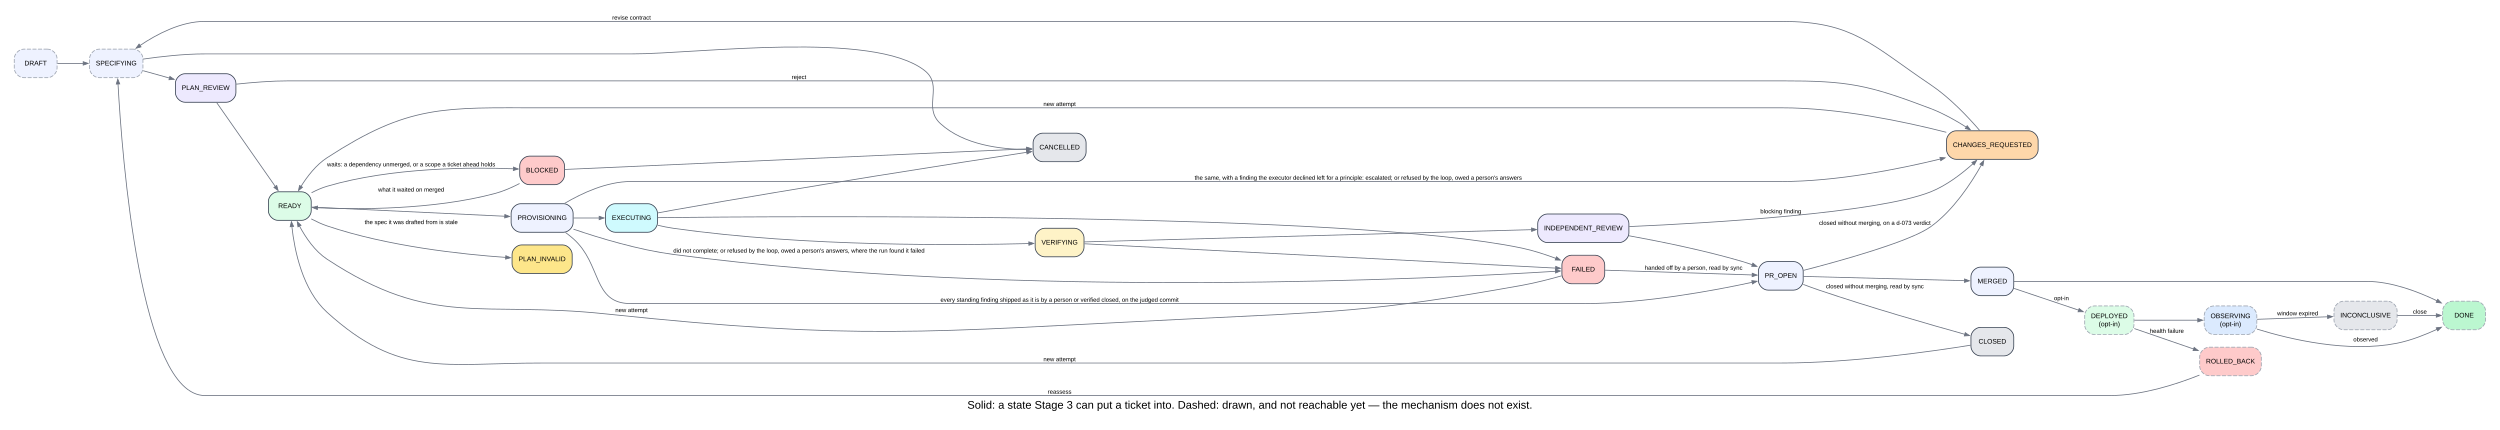
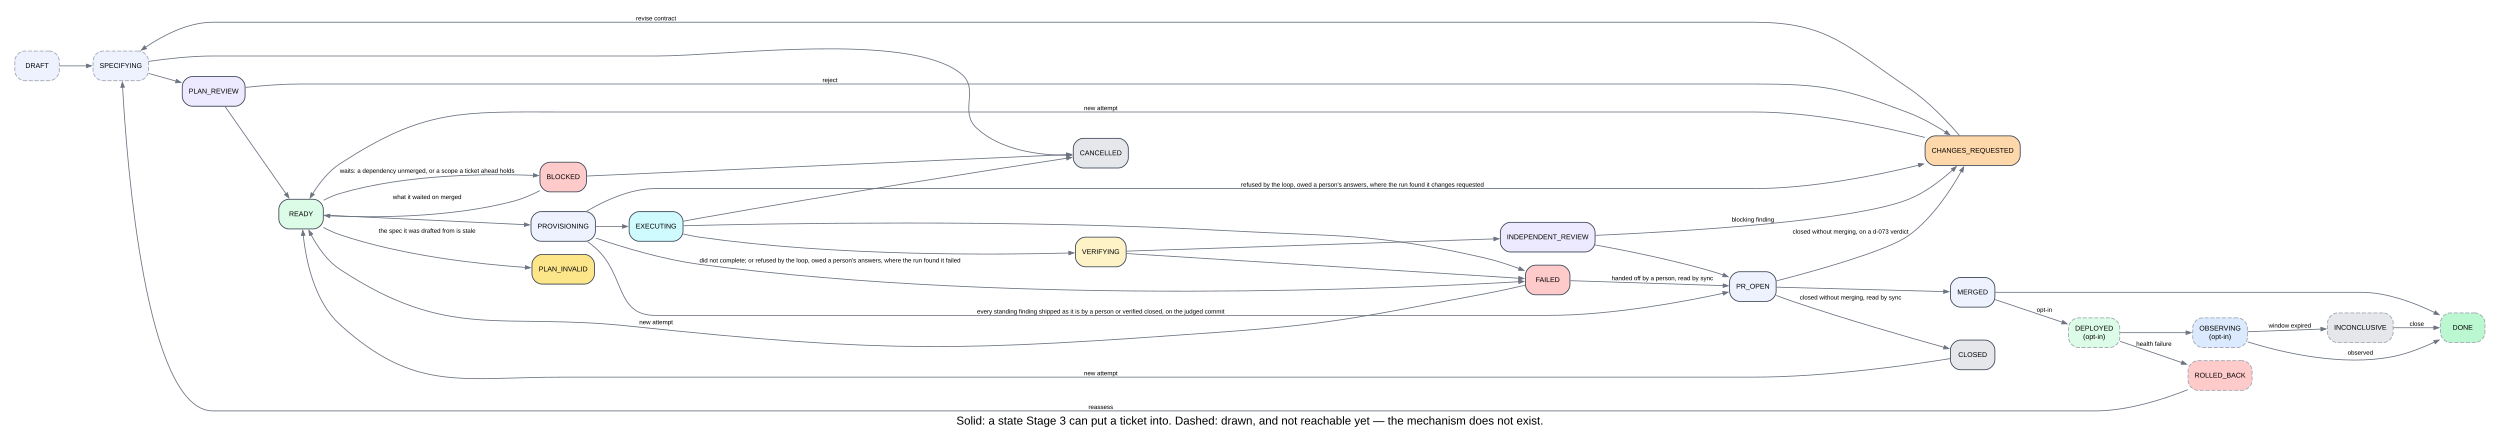
- <svg xmlns="http://www.w3.org/2000/svg" width="3154pt" height="542pt" viewBox="0.00 0.00 3154.00 542.00">
+ <svg xmlns="http://www.w3.org/2000/svg" width="3036pt" height="542pt" viewBox="0.00 0.00 3036.00 542.00">
  <g id="graph0" class="graph" transform="scale(1 1) rotate(0) translate(18 523.8)">
-     <text xml:space="preserve" text-anchor="middle" x="1558.84" y="-8.2" font-family="Arial" font-size="14.00">Solid: a state Stage 3 can put a ticket into. Dashed: drawn, and not reachable yet — the mechanism does not exist.</text>
+     <text xml:space="preserve" text-anchor="middle" x="1499.85" y="-8.2" font-family="Arial" font-size="14.00">Solid: a state Stage 3 can put a ticket into. Dashed: drawn, and not reachable yet — the mechanism does not exist.</text>
    <g id="node1" class="node">
      <path fill="#eef2ff" stroke="#9ca3af" stroke-dasharray="5,2" d="M42,-461.8C42,-461.8 12,-461.8 12,-461.8 6,-461.8 0,-455.8 0,-449.8 0,-449.8 0,-437.8 0,-437.8 0,-431.8 6,-425.8 12,-425.8 12,-425.8 42,-425.8 42,-425.8 48,-425.8 54,-431.8 54,-437.8 54,-437.8 54,-449.8 54,-449.8 54,-455.8 48,-461.8 42,-461.8" />
      <text xml:space="preserve" text-anchor="middle" x="27" y="-441.25" font-family="Arial" font-size="8.50">DRAFT</text>
    </g>
    <g id="node2" class="node">
      <path fill="#eef2ff" stroke="#9ca3af" stroke-dasharray="5,2" d="M150.32,-461.8C150.32,-461.8 107,-461.8 107,-461.8 101,-461.8 95,-455.8 95,-449.8 95,-449.8 95,-437.8 95,-437.8 95,-431.8 101,-425.8 107,-425.8 107,-425.8 150.32,-425.8 150.32,-425.8 156.32,-425.8 162.32,-431.8 162.32,-437.8 162.32,-437.8 162.32,-449.8 162.32,-449.8 162.32,-455.8 156.32,-461.8 150.32,-461.8" />
      <text xml:space="preserve" text-anchor="middle" x="128.66" y="-441.25" font-family="Arial" font-size="8.50">SPECIFYING</text>
    </g>
    <g id="edge1" class="edge">
      <path fill="none" stroke="#6b7280" d="M54.45,-443.8C64.47,-443.8 76.13,-443.8 87.16,-443.8" />
      <polygon fill="#6b7280" stroke="#6b7280" points="86.95,-445.97 93.15,-443.8 86.95,-441.63 86.95,-445.97" />
    </g>
    <g id="node3" class="node">
      <path fill="#ede9fe" stroke="#374151" d="M267.62,-430.8C267.62,-430.8 215.32,-430.8 215.32,-430.8 209.32,-430.8 203.32,-424.8 203.32,-418.8 203.32,-418.8 203.32,-406.8 203.32,-406.8 203.32,-400.8 209.32,-394.8 215.32,-394.8 215.32,-394.8 267.62,-394.8 267.62,-394.8 273.62,-394.8 279.62,-400.8 279.62,-406.8 279.62,-406.8 279.62,-418.8 279.62,-418.8 279.62,-424.8 273.62,-430.8 267.62,-430.8" />
      <text xml:space="preserve" text-anchor="middle" x="241.47" y="-410.25" font-family="Arial" font-size="8.50">PLAN_REVIEW</text>
    </g>
    <g id="edge2" class="edge">
      <path fill="none" stroke="#6b7280" d="M162.61,-434.58C173.07,-431.65 184.83,-428.37 195.97,-425.25" />
      <polygon fill="#6b7280" stroke="#6b7280" points="196.34,-427.4 201.73,-423.64 195.17,-423.22 196.34,-427.4" />
    </g>
    <g id="node19" class="node">
      <path fill="#e5e7eb" stroke="#374151" d="M1340.21,-355.8C1340.21,-355.8 1297.36,-355.8 1297.36,-355.8 1291.36,-355.8 1285.36,-349.8 1285.36,-343.8 1285.36,-343.8 1285.36,-331.8 1285.36,-331.8 1285.36,-325.8 1291.36,-319.8 1297.36,-319.8 1297.36,-319.8 1340.21,-319.8 1340.21,-319.8 1346.21,-319.8 1352.21,-325.8 1352.21,-331.8 1352.21,-331.8 1352.21,-343.8 1352.21,-343.8 1352.21,-349.8 1346.21,-355.8 1340.21,-355.8" />
      <text xml:space="preserve" text-anchor="middle" x="1318.78" y="-335.25" font-family="Arial" font-size="8.50">CANCELLED</text>
    </g>
    <g id="edge32" class="edge">
      <path fill="none" stroke="#6b7280" d="M162.53,-449.24C184.53,-452.41 214.16,-455.8 240.47,-455.8 240.47,-455.8 240.47,-455.8 779.74,-455.8 861.82,-455.8 1084.1,-485.69 1148.49,-434.8 1172.87,-415.53 1145.53,-388.74 1168.49,-367.8 1197.91,-340.97 1244.39,-335.32 1277.67,-335.22" />
      <polygon fill="#6b7280" stroke="#6b7280" points="1277.25,-337.39 1283.47,-335.28 1277.29,-333.05 1277.25,-337.39" />
    </g>
    <g id="node4" class="node">
      <path fill="#dcfce7" stroke="#374151" d="M362.62,-281.8C362.62,-281.8 332.62,-281.8 332.62,-281.8 326.62,-281.8 320.62,-275.8 320.62,-269.8 320.62,-269.8 320.62,-257.8 320.62,-257.8 320.62,-251.8 326.62,-245.8 332.62,-245.8 332.62,-245.8 362.62,-245.8 362.62,-245.8 368.62,-245.8 374.62,-251.8 374.62,-257.8 374.62,-257.8 374.62,-269.8 374.62,-269.8 374.62,-275.8 368.62,-281.8 362.62,-281.8" />
      <text xml:space="preserve" text-anchor="middle" x="347.62" y="-261.25" font-family="Arial" font-size="8.50">READY</text>
    </g>
    <g id="edge3" class="edge">
      <path fill="none" stroke="#6b7280" d="M255.24,-394.53C273.91,-367.83 308.67,-318.1 329.52,-288.27" />
      <polygon fill="#6b7280" stroke="#6b7280" points="331.11,-289.79 332.88,-283.46 327.55,-287.3 331.11,-289.79" />
    </g>
    <g id="node15" class="node">
-       <path fill="#fed7aa" stroke="#374151" d="M2541.3,-358.8C2541.3,-358.8 2449.8,-358.8 2449.8,-358.8 2443.8,-358.8 2437.8,-352.8 2437.8,-346.8 2437.8,-346.8 2437.8,-334.8 2437.8,-334.8 2437.8,-328.8 2443.8,-322.8 2449.8,-322.8 2449.8,-322.8 2541.3,-322.8 2541.3,-322.8 2547.3,-322.8 2553.3,-328.8 2553.3,-334.8 2553.3,-334.8 2553.3,-346.8 2553.3,-346.8 2553.3,-352.8 2547.3,-358.8 2541.3,-358.8" />
-       <text xml:space="preserve" text-anchor="middle" x="2495.55" y="-338.25" font-family="Arial" font-size="8.50">CHANGES_REQUESTED</text>
+       <path fill="#fed7aa" stroke="#374151" d="M2423.34,-358.8C2423.34,-358.8 2331.84,-358.8 2331.84,-358.8 2325.84,-358.8 2319.84,-352.8 2319.84,-346.8 2319.84,-346.8 2319.84,-334.8 2319.84,-334.8 2319.84,-328.8 2325.84,-322.8 2331.84,-322.8 2331.84,-322.8 2423.34,-322.8 2423.34,-322.8 2429.34,-322.8 2435.34,-328.8 2435.34,-334.8 2435.34,-334.8 2435.34,-346.8 2435.34,-346.8 2435.34,-352.8 2429.34,-358.8 2423.34,-358.8" />
+       <text xml:space="preserve" text-anchor="middle" x="2377.59" y="-338.25" font-family="Arial" font-size="8.50">CHANGES_REQUESTED</text>
    </g>
    <g id="edge14" class="edge">
-       <path fill="none" stroke="#6b7280" d="M280.01,-417.62C299.79,-419.76 324.48,-421.8 346.62,-421.8 346.62,-421.8 346.62,-421.8 2229.66,-421.8 2314.72,-421.8 2338.26,-416.92 2417.8,-386.8 2433.41,-380.89 2449.43,-371.84 2462.78,-363.33" />
-       <polygon fill="#6b7280" stroke="#6b7280" points="2463.82,-365.24 2467.83,-360.03 2461.45,-361.6 2463.82,-365.24" />
+       <path fill="none" stroke="#6b7280" d="M280.01,-417.62C299.79,-419.76 324.48,-421.8 346.62,-421.8 346.62,-421.8 346.62,-421.8 2111.69,-421.8 2196.75,-421.8 2220.29,-416.92 2299.84,-386.8 2315.44,-380.89 2331.47,-371.84 2344.81,-363.33" />
+       <polygon fill="#6b7280" stroke="#6b7280" points="2345.85,-365.24 2349.86,-360.03 2343.48,-361.6 2345.85,-365.24" />
      <text xml:space="preserve" text-anchor="middle" x="989.97" y="-424.05" font-family="Arial" font-size="7.50">reject</text>
    </g>
    <g id="node5" class="node">
      <path fill="#eef2ff" stroke="#374151" d="M693.03,-266.8C693.03,-266.8 638.84,-266.8 638.84,-266.8 632.84,-266.8 626.84,-260.8 626.84,-254.8 626.84,-254.8 626.84,-242.8 626.84,-242.8 626.84,-236.8 632.84,-230.8 638.84,-230.8 638.84,-230.8 693.03,-230.8 693.03,-230.8 699.03,-230.8 705.03,-236.8 705.03,-242.8 705.03,-242.8 705.03,-254.8 705.03,-254.8 705.03,-260.8 699.03,-266.8 693.03,-266.8" />
      <text xml:space="preserve" text-anchor="middle" x="665.94" y="-246.25" font-family="Arial" font-size="8.50">PROVISIONING</text>
    </g>
    <g id="edge4" class="edge">
      <path fill="none" stroke="#6b7280" d="M375.05,-262.55C428.88,-259.99 551.81,-254.16 619,-250.98" />
      <polygon fill="#6b7280" stroke="#6b7280" points="618.92,-253.15 625.01,-250.69 618.71,-248.82 618.92,-253.15" />
    </g>
    <g id="node16" class="node">
      <path fill="#fde68a" stroke="#374151" d="M691.85,-214.8C691.85,-214.8 640.02,-214.8 640.02,-214.8 634.02,-214.8 628.02,-208.8 628.02,-202.8 628.02,-202.8 628.02,-190.8 628.02,-190.8 628.02,-184.8 634.02,-178.8 640.02,-178.8 640.02,-178.8 691.85,-178.8 691.85,-178.8 697.85,-178.8 703.85,-184.8 703.85,-190.8 703.85,-190.8 703.85,-202.8 703.85,-202.8 703.85,-208.8 697.85,-214.8 691.85,-214.8" />
      <text xml:space="preserve" text-anchor="middle" x="665.94" y="-194.25" font-family="Arial" font-size="8.50">PLAN_INVALID</text>
    </g>
    <g id="edge18" class="edge">
      <path fill="none" stroke="#6b7280" d="M374.67,-247.64C381.01,-244.28 387.91,-241.07 394.62,-238.8 471.33,-212.87 565.75,-202.85 620.27,-199.05" />
      <polygon fill="#6b7280" stroke="#6b7280" points="620.14,-201.23 626.18,-198.65 619.85,-196.9 620.14,-201.23" />
      <text xml:space="preserve" text-anchor="middle" x="500.73" y="-241.05" font-family="Arial" font-size="7.50">the spec it was drafted from is stale</text>
    </g>
    <g id="node17" class="node">
      <path fill="#fecaca" stroke="#374151" d="M682.17,-326.8C682.17,-326.8 649.7,-326.8 649.7,-326.8 643.7,-326.8 637.7,-320.8 637.7,-314.8 637.7,-314.8 637.7,-302.8 637.7,-302.8 637.7,-296.8 643.7,-290.8 649.7,-290.8 649.7,-290.8 682.17,-290.8 682.17,-290.8 688.17,-290.8 694.17,-296.8 694.17,-302.8 694.17,-302.8 694.17,-314.8 694.17,-314.8 694.17,-320.8 688.17,-326.8 682.17,-326.8" />
      <text xml:space="preserve" text-anchor="middle" x="665.94" y="-306.25" font-family="Arial" font-size="8.50">BLOCKED</text>
    </g>
    <g id="edge19" class="edge">
      <path fill="none" stroke="#6b7280" d="M375.04,-280.61C381.25,-283.86 388,-286.85 394.62,-288.8 476.22,-312.78 577.32,-312.87 629.73,-310.85" />
      <polygon fill="#6b7280" stroke="#6b7280" points="629.79,-313.02 635.89,-310.59 629.61,-308.68 629.79,-313.02" />
      <text xml:space="preserve" text-anchor="middle" x="500.73" y="-313.89" font-family="Arial" font-size="7.50">waits: a dependency unmerged, or a scope a ticket ahead holds</text>
    </g>
    <g id="node6" class="node">
      <path fill="#cffafe" stroke="#374151" d="M799.46,-266.8C799.46,-266.8 758.03,-266.8 758.03,-266.8 752.03,-266.8 746.03,-260.8 746.03,-254.8 746.03,-254.8 746.03,-242.8 746.03,-242.8 746.03,-236.8 752.03,-230.8 758.03,-230.8 758.03,-230.8 799.46,-230.8 799.46,-230.8 805.46,-230.8 811.46,-236.8 811.46,-242.8 811.46,-242.8 811.46,-254.8 811.46,-254.8 811.46,-260.8 805.46,-266.8 799.46,-266.8" />
      <text xml:space="preserve" text-anchor="middle" x="778.74" y="-246.25" font-family="Arial" font-size="8.50">EXECUTING</text>
    </g>
    <g id="edge5" class="edge">
      <path fill="none" stroke="#6b7280" d="M705.38,-248.8C715.94,-248.8 727.41,-248.8 738.05,-248.8" />
      <polygon fill="#6b7280" stroke="#6b7280" points="737.9,-250.97 744.1,-248.8 737.9,-246.63 737.9,-250.97" />
    </g>
    <g id="node9" class="node">
-       <path fill="#eef2ff" stroke="#374151" d="M2244.89,-193.8C2244.89,-193.8 2212.43,-193.8 2212.43,-193.8 2206.43,-193.8 2200.43,-187.8 2200.43,-181.8 2200.43,-181.8 2200.43,-169.8 2200.43,-169.8 2200.43,-163.8 2206.43,-157.8 2212.43,-157.8 2212.43,-157.8 2244.89,-157.8 2244.89,-157.8 2250.89,-157.8 2256.89,-163.8 2256.89,-169.8 2256.89,-169.8 2256.89,-181.8 2256.89,-181.8 2256.89,-187.8 2250.89,-193.8 2244.89,-193.8" />
-       <text xml:space="preserve" text-anchor="middle" x="2228.66" y="-173.25" font-family="Arial" font-size="8.50">PR_OPEN</text>
+       <path fill="#eef2ff" stroke="#374151" d="M2126.93,-193.8C2126.93,-193.8 2094.46,-193.8 2094.46,-193.8 2088.46,-193.8 2082.46,-187.8 2082.46,-181.8 2082.46,-181.8 2082.46,-169.8 2082.46,-169.8 2082.46,-163.8 2088.46,-157.8 2094.46,-157.8 2094.46,-157.8 2126.93,-157.8 2126.93,-157.8 2132.93,-157.8 2138.93,-163.8 2138.93,-169.8 2138.93,-169.8 2138.93,-181.8 2138.93,-181.8 2138.93,-187.8 2132.93,-193.8 2126.93,-193.8" />
+       <text xml:space="preserve" text-anchor="middle" x="2110.69" y="-173.25" font-family="Arial" font-size="8.50">PR_OPEN</text>
    </g>
    <g id="edge23" class="edge">
-       <path fill="none" stroke="#6b7280" d="M695.4,-230.53C698.74,-228.05 702.02,-225.45 705.03,-222.8 741.58,-190.6 729.03,-140.8 777.74,-140.8 777.74,-140.8 777.74,-140.8 1980.51,-140.8 2056.81,-140.8 2145.08,-157.36 2192.75,-167.7" />
-       <polygon fill="#6b7280" stroke="#6b7280" points="2192.04,-169.76 2198.57,-168.97 2192.98,-165.52 2192.04,-169.76" />
+       <path fill="none" stroke="#6b7280" d="M695.4,-230.53C698.74,-228.05 702.02,-225.45 705.03,-222.8 741.58,-190.6 729.03,-140.8 777.74,-140.8 777.74,-140.8 777.74,-140.8 1862.54,-140.8 1938.85,-140.8 2027.11,-157.36 2074.78,-167.7" />
+       <polygon fill="#6b7280" stroke="#6b7280" points="2074.08,-169.76 2080.6,-168.97 2075.01,-165.52 2074.08,-169.76" />
      <text xml:space="preserve" text-anchor="middle" x="1318.78" y="-143.05" font-family="Arial" font-size="7.50">every standing finding shipped as it is by a person or verified closed, on the judged commit</text>
    </g>
    <g id="edge24" class="edge">
-       <path fill="none" stroke="#6b7280" d="M694.33,-267.24C716,-280.04 747.54,-294.8 777.74,-294.8 777.74,-294.8 777.74,-294.8 2229.66,-294.8 2298.87,-294.8 2376.77,-310.23 2430.08,-323.22" />
-       <polygon fill="#6b7280" stroke="#6b7280" points="2429.43,-325.29 2435.97,-324.67 2430.47,-321.08 2429.43,-325.29" />
-       <text xml:space="preserve" text-anchor="middle" x="1695.54" y="-297.05" font-family="Arial" font-size="7.50">the same, with a finding the executor declined left for a principle: escalated; or refused by the loop, owed a person's answers</text>
+       <path fill="none" stroke="#6b7280" d="M694.33,-267.24C716,-280.04 747.54,-294.8 777.74,-294.8 777.74,-294.8 777.74,-294.8 2111.69,-294.8 2180.9,-294.8 2258.81,-310.23 2312.11,-323.22" />
+       <polygon fill="#6b7280" stroke="#6b7280" points="2311.46,-325.29 2318,-324.67 2312.5,-321.08 2311.46,-325.29" />
+       <text xml:space="preserve" text-anchor="middle" x="1636.55" y="-297.05" font-family="Arial" font-size="7.50">refused by the loop, owed a person's answers, where the run found it changes requested</text>
    </g>
    <g id="node18" class="node">
-       <path fill="#fecaca" stroke="#374151" d="M1994.51,-201.8C1994.51,-201.8 1964.51,-201.8 1964.51,-201.8 1958.51,-201.8 1952.51,-195.8 1952.51,-189.8 1952.51,-189.8 1952.51,-177.8 1952.51,-177.8 1952.51,-171.8 1958.51,-165.8 1964.51,-165.8 1964.51,-165.8 1994.51,-165.8 1994.51,-165.8 2000.51,-165.8 2006.51,-171.8 2006.51,-177.8 2006.51,-177.8 2006.51,-189.8 2006.51,-189.8 2006.51,-195.8 2000.51,-201.8 1994.51,-201.8" />
-       <text xml:space="preserve" text-anchor="middle" x="1979.51" y="-181.25" font-family="Arial" font-size="8.50">FAILED</text>
+       <path fill="#fecaca" stroke="#374151" d="M1876.54,-201.8C1876.54,-201.8 1846.54,-201.8 1846.54,-201.8 1840.54,-201.8 1834.54,-195.8 1834.54,-189.8 1834.54,-189.8 1834.54,-177.8 1834.54,-177.8 1834.54,-171.8 1840.54,-165.8 1846.54,-165.8 1846.54,-165.8 1876.54,-165.8 1876.54,-165.8 1882.54,-165.8 1888.54,-171.8 1888.54,-177.8 1888.54,-177.8 1888.54,-189.8 1888.54,-189.8 1888.54,-195.8 1882.54,-201.8 1876.54,-201.8" />
+       <text xml:space="preserve" text-anchor="middle" x="1861.54" y="-181.25" font-family="Arial" font-size="8.50">FAILED</text>
    </g>
    <g id="edge22" class="edge">
-       <path fill="none" stroke="#6b7280" d="M705.51,-234.67C738.45,-223.42 787.35,-208.62 831.46,-202.8 1267.97,-145.15 1805.96,-172.9 1944.65,-181.55" />
-       <polygon fill="#6b7280" stroke="#6b7280" points="1944.25,-183.69 1950.57,-181.92 1944.52,-179.36 1944.25,-183.69" />
+       <path fill="none" stroke="#6b7280" d="M705.51,-234.67C738.45,-223.42 787.35,-208.62 831.46,-202.8 1219.66,-151.53 1697.3,-174.11 1826.81,-181.68" />
+       <polygon fill="#6b7280" stroke="#6b7280" points="1826.31,-183.82 1832.63,-182.02 1826.56,-179.49 1826.31,-183.82" />
      <text xml:space="preserve" text-anchor="middle" x="989.97" y="-205.05" font-family="Arial" font-size="7.50">did not complete; or refused by the loop, owed a person's answers, where the run found it failed</text>
    </g>
    <g id="node7" class="node">
      <path fill="#fef3c7" stroke="#374151" d="M1337.61,-235.8C1337.61,-235.8 1299.96,-235.8 1299.96,-235.8 1293.96,-235.8 1287.96,-229.8 1287.96,-223.8 1287.96,-223.8 1287.96,-211.8 1287.96,-211.8 1287.96,-205.8 1293.96,-199.8 1299.96,-199.8 1299.96,-199.8 1337.61,-199.8 1337.61,-199.8 1343.61,-199.8 1349.61,-205.8 1349.61,-211.8 1349.61,-211.8 1349.61,-223.8 1349.61,-223.8 1349.61,-229.8 1343.61,-235.8 1337.61,-235.8" />
      <text xml:space="preserve" text-anchor="middle" x="1318.78" y="-215.25" font-family="Arial" font-size="8.50">VERIFYING</text>
    </g>
    <g id="edge6" class="edge">
      <path fill="none" stroke="#6b7280" d="M811.81,-239.63C818.27,-238.1 825.04,-236.71 831.46,-235.8 997.36,-212.14 1198.14,-214.34 1280.15,-216.53" />
      <polygon fill="#6b7280" stroke="#6b7280" points="1279.94,-218.69 1286.19,-216.7 1280.06,-214.35 1279.94,-218.69" />
    </g>
    <g id="edge25" class="edge">
-       <path fill="none" stroke="#6b7280" d="M811.88,-249.21C972.12,-251.03 1685.72,-256.37 1902,-210.8 1916.42,-207.76 1931.83,-202.7 1945.01,-197.77" />
-       <polygon fill="#6b7280" stroke="#6b7280" points="1945.66,-199.85 1950.68,-195.6 1944.11,-195.79 1945.66,-199.85" />
+       <path fill="none" stroke="#6b7280" d="M811.73,-249.67C909.98,-252.11 1216.05,-257.94 1469.08,-243.8 1609.6,-235.95 1646.73,-241.76 1784.03,-210.8 1798.4,-207.56 1813.81,-202.46 1827,-197.56" />
+       <polygon fill="#6b7280" stroke="#6b7280" points="1827.64,-199.63 1832.67,-195.4 1826.1,-195.58 1827.64,-199.63" />
    </g>
    <g id="edge33" class="edge">
      <path fill="none" stroke="#6b7280" d="M811.71,-255.14C818.24,-256.39 825.06,-257.66 831.46,-258.8 996.63,-288.18 1194.16,-318.91 1277.53,-331.68" />
      <polygon fill="#6b7280" stroke="#6b7280" points="1277.04,-333.8 1283.5,-332.59 1277.7,-329.51 1277.04,-333.8" />
    </g>
    <g id="node8" class="node">
-       <path fill="#ede9fe" stroke="#374151" d="M2025.02,-253.8C2025.02,-253.8 1934,-253.8 1934,-253.8 1928,-253.8 1922,-247.8 1922,-241.8 1922,-241.8 1922,-229.8 1922,-229.8 1922,-223.8 1928,-217.8 1934,-217.8 1934,-217.8 2025.02,-217.8 2025.02,-217.8 2031.02,-217.8 2037.02,-223.8 2037.02,-229.8 2037.02,-229.8 2037.02,-241.8 2037.02,-241.8 2037.02,-247.8 2031.02,-253.8 2025.02,-253.8" />
-       <text xml:space="preserve" text-anchor="middle" x="1979.51" y="-233.25" font-family="Arial" font-size="8.50">INDEPENDENT_REVIEW</text>
+       <path fill="#ede9fe" stroke="#374151" d="M1907.05,-253.8C1907.05,-253.8 1816.03,-253.8 1816.03,-253.8 1810.03,-253.8 1804.03,-247.8 1804.03,-241.8 1804.03,-241.8 1804.03,-229.8 1804.03,-229.8 1804.03,-223.8 1810.03,-217.8 1816.03,-217.8 1816.03,-217.8 1907.05,-217.8 1907.05,-217.8 1913.05,-217.8 1919.05,-223.8 1919.05,-229.8 1919.05,-229.8 1919.05,-241.8 1919.05,-241.8 1919.05,-247.8 1913.05,-253.8 1907.05,-253.8" />
+       <text xml:space="preserve" text-anchor="middle" x="1861.54" y="-233.25" font-family="Arial" font-size="8.50">INDEPENDENT_REVIEW</text>
    </g>
    <g id="edge7" class="edge">
-       <path fill="none" stroke="#6b7280" d="M1349.8,-218.62C1450.09,-221.36 1775.07,-230.24 1914.27,-234.04" />
-       <polygon fill="#6b7280" stroke="#6b7280" points="1914.19,-236.21 1920.45,-234.21 1914.31,-231.87 1914.19,-236.21" />
+       <path fill="none" stroke="#6b7280" d="M1350.02,-218.81C1435.33,-221.65 1679.35,-229.77 1796.4,-233.66" />
+       <polygon fill="#6b7280" stroke="#6b7280" points="1796.14,-235.83 1802.41,-233.87 1796.28,-231.49 1796.14,-235.83" />
    </g>
    <g id="edge26" class="edge">
-       <path fill="none" stroke="#6b7280" d="M1350.09,-216.25C1436.37,-211.82 1690.75,-198.76 1902,-187.8 1915.99,-187.07 1931.42,-186.27 1944.73,-185.57" />
-       <polygon fill="#6b7280" stroke="#6b7280" points="1944.71,-187.75 1950.79,-185.25 1944.49,-183.41 1944.71,-187.75" />
+       <path fill="none" stroke="#6b7280" d="M1350.02,-215.9C1443.57,-210.02 1727.95,-192.14 1826.49,-185.94" />
+       <polygon fill="#6b7280" stroke="#6b7280" points="1826.52,-188.11 1832.57,-185.56 1826.24,-183.78 1826.52,-188.11" />
    </g>
    <g id="edge8" class="edge">
-       <path fill="none" stroke="#6b7280" d="M2037.11,-226.36C2077.46,-219.04 2132.79,-207.79 2180.43,-193.8 2184.53,-192.6 2188.78,-191.2 2192.97,-189.73" />
-       <polygon fill="#6b7280" stroke="#6b7280" points="2193.43,-191.87 2198.51,-187.71 2191.95,-187.79 2193.43,-191.87" />
+       <path fill="none" stroke="#6b7280" d="M1919.14,-226.36C1959.49,-219.04 2014.82,-207.79 2062.46,-193.8 2066.56,-192.6 2070.81,-191.2 2075,-189.73" />
+       <polygon fill="#6b7280" stroke="#6b7280" points="2075.46,-191.87 2080.55,-187.71 2073.98,-187.79 2075.46,-191.87" />
    </g>
    <g id="edge15" class="edge">
-       <path fill="none" stroke="#6b7280" d="M2037.27,-237.94C2139.45,-242.43 2350.02,-254.72 2417.8,-281.8 2437.92,-289.84 2457.24,-304.74 2471.46,-317.55" />
-       <polygon fill="#6b7280" stroke="#6b7280" points="2469.7,-318.89 2475.73,-321.5 2472.65,-315.7 2469.7,-318.89" />
-       <text xml:space="preserve" text-anchor="middle" x="2228.66" y="-254.68" font-family="Arial" font-size="7.50">blocking finding</text>
+       <path fill="none" stroke="#6b7280" d="M1919.3,-237.94C2021.48,-242.43 2232.05,-254.72 2299.84,-281.8 2319.95,-289.84 2339.27,-304.74 2353.49,-317.55" />
+       <polygon fill="#6b7280" stroke="#6b7280" points="2351.74,-318.89 2357.76,-321.5 2354.68,-315.7 2351.74,-318.89" />
+       <text xml:space="preserve" text-anchor="middle" x="2110.69" y="-254.68" font-family="Arial" font-size="7.50">blocking finding</text>
    </g>
    <g id="node10" class="node">
-       <path fill="#eef2ff" stroke="#374151" d="M2510.55,-186.8C2510.55,-186.8 2480.55,-186.8 2480.55,-186.8 2474.55,-186.8 2468.55,-180.8 2468.55,-174.8 2468.55,-174.8 2468.55,-162.8 2468.55,-162.8 2468.55,-156.8 2474.55,-150.8 2480.55,-150.8 2480.55,-150.8 2510.55,-150.8 2510.55,-150.8 2516.55,-150.8 2522.55,-156.8 2522.55,-162.8 2522.55,-162.8 2522.55,-174.8 2522.55,-174.8 2522.55,-180.8 2516.55,-186.8 2510.55,-186.8" />
-       <text xml:space="preserve" text-anchor="middle" x="2495.55" y="-166.25" font-family="Arial" font-size="8.50">MERGED</text>
+       <path fill="#eef2ff" stroke="#374151" d="M2392.59,-186.8C2392.59,-186.8 2362.59,-186.8 2362.59,-186.8 2356.59,-186.8 2350.59,-180.8 2350.59,-174.8 2350.59,-174.8 2350.59,-162.8 2350.59,-162.8 2350.59,-156.8 2356.59,-150.8 2362.59,-150.8 2362.59,-150.8 2392.59,-150.8 2392.59,-150.8 2398.59,-150.8 2404.59,-156.8 2404.59,-162.8 2404.59,-162.8 2404.59,-174.8 2404.59,-174.8 2404.59,-180.8 2398.59,-186.8 2392.59,-186.8" />
+       <text xml:space="preserve" text-anchor="middle" x="2377.59" y="-166.25" font-family="Arial" font-size="8.50">MERGED</text>
    </g>
    <g id="edge9" class="edge">
-       <path fill="none" stroke="#6b7280" d="M2257.01,-175.08C2305.77,-173.79 2407.56,-171.1 2460.67,-169.7" />
-       <polygon fill="#6b7280" stroke="#6b7280" points="2460.49,-171.87 2466.63,-169.54 2460.37,-167.53 2460.49,-171.87" />
+       <path fill="none" stroke="#6b7280" d="M2139.04,-175.08C2187.8,-173.79 2289.6,-171.1 2342.7,-169.7" />
+       <polygon fill="#6b7280" stroke="#6b7280" points="2342.52,-171.87 2348.66,-169.54 2342.4,-167.53 2342.52,-171.87" />
    </g>
    <g id="node11" class="node">
-       <path fill="#e5e7eb" stroke="#374151" d="M2510.55,-110.8C2510.55,-110.8 2480.55,-110.8 2480.55,-110.8 2474.55,-110.8 2468.55,-104.8 2468.55,-98.8 2468.55,-98.8 2468.55,-86.8 2468.55,-86.8 2468.55,-80.8 2474.55,-74.8 2480.55,-74.8 2480.55,-74.8 2510.55,-74.8 2510.55,-74.8 2516.55,-74.8 2522.55,-80.8 2522.55,-86.8 2522.55,-86.8 2522.55,-98.8 2522.55,-98.8 2522.55,-104.8 2516.55,-110.8 2510.55,-110.8" />
-       <text xml:space="preserve" text-anchor="middle" x="2495.55" y="-90.25" font-family="Arial" font-size="8.50">CLOSED</text>
+       <path fill="#e5e7eb" stroke="#374151" d="M2392.59,-110.8C2392.59,-110.8 2362.59,-110.8 2362.59,-110.8 2356.59,-110.8 2350.59,-104.8 2350.59,-98.8 2350.59,-98.8 2350.59,-86.8 2350.59,-86.8 2350.59,-80.8 2356.59,-74.8 2362.59,-74.8 2362.59,-74.8 2392.59,-74.8 2392.59,-74.8 2398.59,-74.8 2404.59,-80.8 2404.59,-86.8 2404.59,-86.8 2404.59,-98.8 2404.59,-98.8 2404.59,-104.8 2398.59,-110.8 2392.59,-110.8" />
+       <text xml:space="preserve" text-anchor="middle" x="2377.59" y="-90.25" font-family="Arial" font-size="8.50">CLOSED</text>
    </g>
    <g id="edge29" class="edge">
-       <path fill="none" stroke="#6b7280" d="M2257.01,-164.98C2263.5,-162.53 2270.41,-160 2276.89,-157.8 2341.37,-135.92 2417.87,-113.99 2460.85,-102.03" />
-       <polygon fill="#6b7280" stroke="#6b7280" points="2461.37,-104.14 2466.76,-100.39 2460.21,-99.96 2461.37,-104.14" />
-       <text xml:space="preserve" text-anchor="middle" x="2347.35" y="-160.05" font-family="Arial" font-size="7.50">closed without merging, read by sync</text>
+       <path fill="none" stroke="#6b7280" d="M2139.04,-164.98C2145.53,-162.53 2152.44,-160 2158.93,-157.8 2223.4,-135.92 2299.9,-113.99 2342.88,-102.03" />
+       <polygon fill="#6b7280" stroke="#6b7280" points="2343.4,-104.14 2348.8,-100.39 2342.24,-99.96 2343.4,-104.14" />
+       <text xml:space="preserve" text-anchor="middle" x="2229.38" y="-160.05" font-family="Arial" font-size="7.50">closed without merging, read by sync</text>
    </g>
    <g id="edge30" class="edge">
-       <path fill="none" stroke="#6b7280" d="M2257.25,-182.69C2302.88,-194.45 2391.65,-218.95 2417.8,-237.8 2446.29,-258.33 2468.77,-292.57 2481.86,-315.89" />
-       <polygon fill="#6b7280" stroke="#6b7280" points="2479.84,-316.73 2484.73,-321.12 2483.65,-314.64 2479.84,-316.73" />
-       <text xml:space="preserve" text-anchor="middle" x="2347.35" y="-240.05" font-family="Arial" font-size="7.50">closed without merging, on a d-073 verdict</text>
+       <path fill="none" stroke="#6b7280" d="M2139.28,-182.69C2184.91,-194.45 2273.68,-218.95 2299.84,-237.8 2328.33,-258.33 2350.8,-292.57 2363.89,-315.89" />
+       <polygon fill="#6b7280" stroke="#6b7280" points="2361.88,-316.73 2366.76,-321.12 2365.68,-314.64 2361.88,-316.73" />
+       <text xml:space="preserve" text-anchor="middle" x="2229.38" y="-240.05" font-family="Arial" font-size="7.50">closed without merging, on a d-073 verdict</text>
    </g>
    <g id="node12" class="node">
-       <path fill="#bbf7d0" stroke="#9ca3af" stroke-dasharray="5,2" d="M3105.68,-143.8C3105.68,-143.8 3075.68,-143.8 3075.68,-143.8 3069.68,-143.8 3063.68,-137.8 3063.68,-131.8 3063.68,-131.8 3063.68,-119.8 3063.68,-119.8 3063.68,-113.8 3069.68,-107.8 3075.68,-107.8 3075.68,-107.8 3105.68,-107.8 3105.68,-107.8 3111.68,-107.8 3117.68,-113.8 3117.68,-119.8 3117.68,-119.8 3117.68,-131.8 3117.68,-131.8 3117.68,-137.8 3111.68,-143.8 3105.68,-143.8" />
-       <text xml:space="preserve" text-anchor="middle" x="3090.68" y="-123.25" font-family="Arial" font-size="8.50">DONE</text>
+       <path fill="#bbf7d0" stroke="#9ca3af" stroke-dasharray="5,2" d="M2987.71,-143.8C2987.71,-143.8 2957.71,-143.8 2957.71,-143.8 2951.71,-143.8 2945.71,-137.8 2945.71,-131.8 2945.71,-131.8 2945.71,-119.8 2945.71,-119.8 2945.71,-113.8 2951.71,-107.8 2957.71,-107.8 2957.71,-107.8 2987.71,-107.8 2987.71,-107.8 2993.71,-107.8 2999.71,-113.8 2999.71,-119.8 2999.71,-119.8 2999.71,-131.8 2999.71,-131.8 2999.71,-137.8 2993.71,-143.8 2987.71,-143.8" />
+       <text xml:space="preserve" text-anchor="middle" x="2972.71" y="-123.25" font-family="Arial" font-size="8.50">DONE</text>
    </g>
    <g id="edge10" class="edge">
-       <path fill="none" stroke="#6b7280" d="M2522.85,-168.8C2552.01,-168.8 2600.43,-168.8 2642.13,-168.8 2642.13,-168.8 2642.13,-168.8 2967.37,-168.8 2998.91,-168.8 3032.58,-155.91 3056.59,-144.24" />
-       <polygon fill="#6b7280" stroke="#6b7280" points="3057.48,-146.23 3062.05,-141.52 3055.54,-142.35 3057.48,-146.23" />
+       <path fill="none" stroke="#6b7280" d="M2404.89,-168.8C2434.04,-168.8 2482.46,-168.8 2524.16,-168.8 2524.16,-168.8 2524.16,-168.8 2849.4,-168.8 2880.95,-168.8 2914.61,-155.91 2938.62,-144.24" />
+       <polygon fill="#6b7280" stroke="#6b7280" points="2939.51,-146.23 2944.08,-141.52 2937.57,-142.35 2939.51,-146.23" />
    </g>
    <g id="node13" class="node">
-       <path fill="#dcfce7" stroke="#9ca3af" stroke-dasharray="5,2" d="M2662.2,-137.8C2662.2,-137.8 2624.06,-137.8 2624.06,-137.8 2618.06,-137.8 2612.06,-131.8 2612.06,-125.8 2612.06,-125.8 2612.06,-113.8 2612.06,-113.8 2612.06,-107.8 2618.06,-101.8 2624.06,-101.8 2624.06,-101.8 2662.2,-101.8 2662.2,-101.8 2668.2,-101.8 2674.2,-107.8 2674.2,-113.8 2674.2,-113.8 2674.2,-125.8 2674.2,-125.8 2674.2,-131.8 2668.2,-137.8 2662.2,-137.8" />
-       <text xml:space="preserve" text-anchor="middle" x="2643.13" y="-122.35" font-family="Arial" font-size="8.50">DEPLOYED</text>
-       <text xml:space="preserve" text-anchor="middle" x="2643.13" y="-112.15" font-family="Arial" font-size="8.50">(opt-in)</text>
+       <path fill="#dcfce7" stroke="#9ca3af" stroke-dasharray="5,2" d="M2544.23,-137.8C2544.23,-137.8 2506.1,-137.8 2506.1,-137.8 2500.1,-137.8 2494.1,-131.8 2494.1,-125.8 2494.1,-125.8 2494.1,-113.8 2494.1,-113.8 2494.1,-107.8 2500.1,-101.8 2506.1,-101.8 2506.1,-101.8 2544.23,-101.8 2544.23,-101.8 2550.23,-101.8 2556.23,-107.8 2556.23,-113.8 2556.23,-113.8 2556.23,-125.8 2556.23,-125.8 2556.23,-131.8 2550.23,-137.8 2544.23,-137.8" />
+       <text xml:space="preserve" text-anchor="middle" x="2525.16" y="-122.35" font-family="Arial" font-size="8.50">DEPLOYED</text>
+       <text xml:space="preserve" text-anchor="middle" x="2525.16" y="-112.15" font-family="Arial" font-size="8.50">(opt-in)</text>
    </g>
    <g id="edge11" class="edge">
-       <path fill="none" stroke="#6b7280" d="M2522.92,-159.93C2545.76,-152.24 2579.07,-141.03 2604.68,-132.41" />
-       <polygon fill="#6b7280" stroke="#6b7280" points="2605.07,-134.57 2610.25,-130.53 2603.68,-130.45 2605.07,-134.57" />
-       <text xml:space="preserve" text-anchor="middle" x="2582.68" y="-145.08" font-family="Arial" font-size="7.50">opt-in</text>
+       <path fill="none" stroke="#6b7280" d="M2404.95,-159.93C2427.79,-152.24 2461.11,-141.03 2486.71,-132.41" />
+       <polygon fill="#6b7280" stroke="#6b7280" points="2487.1,-134.57 2492.28,-130.53 2485.71,-130.45 2487.1,-134.57" />
+       <text xml:space="preserve" text-anchor="middle" x="2464.72" y="-145.08" font-family="Arial" font-size="7.50">opt-in</text>
    </g>
    <g id="edge31" class="edge">
-       <path fill="none" stroke="#6b7280" d="M2468.33,-88.34C2420.86,-80.67 2317.49,-65.8 2229.66,-65.8 664.94,-65.8 664.94,-65.8 664.94,-65.8 541.48,-65.8 486.1,-46.89 394.62,-129.8 363.67,-157.85 353.54,-207.65 350.23,-238.01" />
+       <path fill="none" stroke="#6b7280" d="M2350.36,-88.34C2302.9,-80.67 2199.52,-65.8 2111.69,-65.8 664.94,-65.8 664.94,-65.8 664.94,-65.8 541.48,-65.8 486.1,-46.89 394.62,-129.8 363.67,-157.85 353.54,-207.65 350.23,-238.01" />
      <polygon fill="#6b7280" stroke="#6b7280" points="348.07,-237.76 349.64,-244.14 352.39,-238.18 348.07,-237.76" />
      <text xml:space="preserve" text-anchor="middle" x="1318.78" y="-68.05" font-family="Arial" font-size="7.50">new attempt</text>
    </g>
    <g id="node14" class="node">
-       <path fill="#dbeafe" stroke="#9ca3af" stroke-dasharray="5,2" d="M2817.2,-137.8C2817.2,-137.8 2774.82,-137.8 2774.82,-137.8 2768.82,-137.8 2762.82,-131.8 2762.82,-125.8 2762.82,-125.8 2762.82,-113.8 2762.82,-113.8 2762.82,-107.8 2768.82,-101.8 2774.82,-101.8 2774.82,-101.8 2817.2,-101.8 2817.2,-101.8 2823.2,-101.8 2829.2,-107.8 2829.2,-113.8 2829.2,-113.8 2829.2,-125.8 2829.2,-125.8 2829.2,-131.8 2823.2,-137.8 2817.2,-137.8" />
-       <text xml:space="preserve" text-anchor="middle" x="2796.01" y="-122.35" font-family="Arial" font-size="8.50">OBSERVING</text>
-       <text xml:space="preserve" text-anchor="middle" x="2796.01" y="-112.15" font-family="Arial" font-size="8.50">(opt-in)</text>
+       <path fill="#dbeafe" stroke="#9ca3af" stroke-dasharray="5,2" d="M2699.23,-137.8C2699.23,-137.8 2656.85,-137.8 2656.85,-137.8 2650.85,-137.8 2644.85,-131.8 2644.85,-125.8 2644.85,-125.8 2644.85,-113.8 2644.85,-113.8 2644.85,-107.8 2650.85,-101.8 2656.85,-101.8 2656.85,-101.8 2699.23,-101.8 2699.23,-101.8 2705.23,-101.8 2711.23,-107.8 2711.23,-113.8 2711.23,-113.8 2711.23,-125.8 2711.23,-125.8 2711.23,-131.8 2705.23,-137.8 2699.23,-137.8" />
+       <text xml:space="preserve" text-anchor="middle" x="2678.04" y="-122.35" font-family="Arial" font-size="8.50">OBSERVING</text>
+       <text xml:space="preserve" text-anchor="middle" x="2678.04" y="-112.15" font-family="Arial" font-size="8.50">(opt-in)</text>
    </g>
    <g id="edge12" class="edge">
-       <path fill="none" stroke="#6b7280" d="M2674.66,-119.8C2697.76,-119.8 2729.69,-119.8 2754.86,-119.8" />
-       <polygon fill="#6b7280" stroke="#6b7280" points="2754.72,-121.97 2760.92,-119.8 2754.72,-117.63 2754.72,-121.97" />
+       <path fill="none" stroke="#6b7280" d="M2556.7,-119.8C2579.79,-119.8 2611.72,-119.8 2636.89,-119.8" />
+       <polygon fill="#6b7280" stroke="#6b7280" points="2636.75,-121.97 2642.95,-119.8 2636.75,-117.63 2636.75,-121.97" />
    </g>
    <g id="node21" class="node">
-       <path fill="#fecaca" stroke="#9ca3af" stroke-dasharray="5,2" d="M2822.87,-85.8C2822.87,-85.8 2769.14,-85.8 2769.14,-85.8 2763.14,-85.8 2757.14,-79.8 2757.14,-73.8 2757.14,-73.8 2757.14,-61.8 2757.14,-61.8 2757.14,-55.8 2763.14,-49.8 2769.14,-49.8 2769.14,-49.8 2822.87,-49.8 2822.87,-49.8 2828.87,-49.8 2834.87,-55.8 2834.87,-61.8 2834.87,-61.8 2834.87,-73.8 2834.87,-73.8 2834.87,-79.8 2828.87,-85.8 2822.87,-85.8" />
-       <text xml:space="preserve" text-anchor="middle" x="2796.01" y="-65.25" font-family="Arial" font-size="8.50">ROLLED_BACK</text>
+       <path fill="#fecaca" stroke="#9ca3af" stroke-dasharray="5,2" d="M2704.9,-85.8C2704.9,-85.8 2651.18,-85.8 2651.18,-85.8 2645.18,-85.8 2639.18,-79.8 2639.18,-73.8 2639.18,-73.8 2639.18,-61.8 2639.18,-61.8 2639.18,-55.8 2645.18,-49.8 2651.18,-49.8 2651.18,-49.8 2704.9,-49.8 2704.9,-49.8 2710.9,-49.8 2716.9,-55.8 2716.9,-61.8 2716.9,-61.8 2716.9,-73.8 2716.9,-73.8 2716.9,-79.8 2710.9,-85.8 2704.9,-85.8" />
+       <text xml:space="preserve" text-anchor="middle" x="2678.04" y="-65.25" font-family="Arial" font-size="8.50">ROLLED_BACK</text>
    </g>
    <g id="edge36" class="edge">
-       <path fill="none" stroke="#6b7280" d="M2674.66,-109.28C2696.22,-101.85 2725.46,-91.77 2749.72,-83.41" />
-       <polygon fill="#6b7280" stroke="#6b7280" points="2750.16,-85.55 2755.31,-81.48 2748.74,-81.45 2750.16,-85.55" />
-       <text xml:space="preserve" text-anchor="middle" x="2715.67" y="-103.75" font-family="Arial" font-size="7.50">health failure</text>
+       <path fill="none" stroke="#6b7280" d="M2556.7,-109.28C2578.25,-101.85 2607.49,-91.77 2631.75,-83.41" />
+       <polygon fill="#6b7280" stroke="#6b7280" points="2632.19,-85.55 2637.34,-81.48 2630.78,-81.45 2632.19,-85.55" />
+       <text xml:space="preserve" text-anchor="middle" x="2597.7" y="-103.75" font-family="Arial" font-size="7.50">health failure</text>
    </g>
    <g id="edge13" class="edge">
-       <path fill="none" stroke="#6b7280" d="M2829.46,-108.58C2870.76,-95.83 2944.17,-78.33 3006.17,-90.8 3023.54,-94.29 3041.81,-101.5 3056.81,-108.47" />
-       <polygon fill="#6b7280" stroke="#6b7280" points="3055.56,-110.28 3062.09,-110.99 3057.43,-106.36 3055.56,-110.28" />
-       <text xml:space="preserve" text-anchor="middle" x="2966.37" y="-93.05" font-family="Arial" font-size="7.50">observed</text>
+       <path fill="none" stroke="#6b7280" d="M2711.49,-108.58C2752.79,-95.83 2826.2,-78.33 2888.2,-90.8 2905.57,-94.29 2923.84,-101.5 2938.84,-108.47" />
+       <polygon fill="#6b7280" stroke="#6b7280" points="2937.6,-110.28 2944.13,-110.99 2939.46,-106.36 2937.6,-110.28" />
+       <text xml:space="preserve" text-anchor="middle" x="2848.4" y="-93.05" font-family="Arial" font-size="7.50">observed</text>
    </g>
    <g id="node20" class="node">
-       <path fill="#e5e7eb" stroke="#9ca3af" stroke-dasharray="5,2" d="M2994.17,-143.8C2994.17,-143.8 2938.56,-143.8 2938.56,-143.8 2932.56,-143.8 2926.56,-137.8 2926.56,-131.8 2926.56,-131.8 2926.56,-119.8 2926.56,-119.8 2926.56,-113.8 2932.56,-107.8 2938.56,-107.8 2938.56,-107.8 2994.17,-107.8 2994.17,-107.8 3000.17,-107.8 3006.17,-113.8 3006.17,-119.8 3006.17,-119.8 3006.17,-131.8 3006.17,-131.8 3006.17,-137.8 3000.17,-143.8 2994.17,-143.8" />
-       <text xml:space="preserve" text-anchor="middle" x="2966.37" y="-123.25" font-family="Arial" font-size="8.50">INCONCLUSIVE</text>
+       <path fill="#e5e7eb" stroke="#9ca3af" stroke-dasharray="5,2" d="M2876.2,-143.8C2876.2,-143.8 2820.6,-143.8 2820.6,-143.8 2814.6,-143.8 2808.6,-137.8 2808.6,-131.8 2808.6,-131.8 2808.6,-119.8 2808.6,-119.8 2808.6,-113.8 2814.6,-107.8 2820.6,-107.8 2820.6,-107.8 2876.2,-107.8 2876.2,-107.8 2882.2,-107.8 2888.2,-113.8 2888.2,-119.8 2888.2,-119.8 2888.2,-131.8 2888.2,-131.8 2888.2,-137.8 2882.2,-143.8 2876.2,-143.8" />
+       <text xml:space="preserve" text-anchor="middle" x="2848.4" y="-123.25" font-family="Arial" font-size="8.50">INCONCLUSIVE</text>
    </g>
    <g id="edge34" class="edge">
-       <path fill="none" stroke="#6b7280" d="M2829.47,-120.96C2854.82,-121.86 2890.38,-123.13 2918.77,-124.14" />
-       <polygon fill="#6b7280" stroke="#6b7280" points="2918.41,-126.3 2924.69,-124.35 2918.57,-121.96 2918.41,-126.3" />
-       <text xml:space="preserve" text-anchor="middle" x="2880.72" y="-125.94" font-family="Arial" font-size="7.50">window expired</text>
+       <path fill="none" stroke="#6b7280" d="M2711.5,-120.96C2736.85,-121.86 2772.42,-123.13 2800.8,-124.14" />
+       <polygon fill="#6b7280" stroke="#6b7280" points="2800.45,-126.3 2806.72,-124.35 2800.6,-121.96 2800.45,-126.3" />
+       <text xml:space="preserve" text-anchor="middle" x="2762.75" y="-125.94" font-family="Arial" font-size="7.50">window expired</text>
    </g>
    <g id="edge16" class="edge">
-       <path fill="none" stroke="#6b7280" d="M2479.69,-359.07C2465.28,-375.84 2442.09,-400.49 2417.8,-416.8 2342.37,-467.45 2320.53,-496.8 2229.66,-496.8 240.47,-496.8 240.47,-496.8 240.47,-496.8 210.52,-496.8 180.07,-480.84 158.69,-466.44" />
+       <path fill="none" stroke="#6b7280" d="M2361.72,-359.07C2347.31,-375.84 2324.12,-400.49 2299.84,-416.8 2224.4,-467.45 2202.56,-496.8 2111.69,-496.8 240.47,-496.8 240.47,-496.8 240.47,-496.8 210.52,-496.8 180.07,-480.84 158.69,-466.44" />
      <polygon fill="#6b7280" stroke="#6b7280" points="159.93,-464.66 153.6,-462.9 157.46,-468.22 159.93,-464.66" />
      <text xml:space="preserve" text-anchor="middle" x="778.74" y="-499.05" font-family="Arial" font-size="7.50">revise contract</text>
    </g>
    <g id="edge17" class="edge">
-       <path fill="none" stroke="#6b7280" d="M2437.46,-356.91C2384.16,-370.51 2302.17,-387.8 2229.66,-387.8 664.94,-387.8 664.94,-387.8 664.94,-387.8 541.58,-387.8 498.02,-392.08 394.62,-324.8 380.8,-315.81 369.56,-301.16 361.64,-288.47" />
+       <path fill="none" stroke="#6b7280" d="M2319.49,-356.91C2266.19,-370.51 2184.21,-387.8 2111.69,-387.8 664.94,-387.8 664.94,-387.8 664.94,-387.8 541.58,-387.8 498.02,-392.08 394.62,-324.8 380.8,-315.81 369.56,-301.16 361.64,-288.47" />
      <polygon fill="#6b7280" stroke="#6b7280" points="363.63,-287.57 358.59,-283.36 359.9,-289.79 363.63,-287.57" />
      <text xml:space="preserve" text-anchor="middle" x="1318.78" y="-390.05" font-family="Arial" font-size="7.50">new attempt</text>
    </g>
    <g id="edge20" class="edge">
      <path fill="none" stroke="#6b7280" d="M637.47,-292.27C628.08,-287.39 617.29,-282.61 606.84,-279.8 528.61,-258.78 432.45,-259.44 382.45,-261.66" />
      <polygon fill="#6b7280" stroke="#6b7280" points="382.43,-259.49 376.34,-261.95 382.64,-263.82 382.43,-259.49" />
      <text xml:space="preserve" text-anchor="middle" x="500.73" y="-282.05" font-family="Arial" font-size="7.50">what it waited on merged</text>
    </g>
    <g id="edge21" class="edge">
      <path fill="none" stroke="#6b7280" d="M694.49,-310.03C796.88,-314.59 1155.86,-330.59 1277.29,-336" />
      <polygon fill="#6b7280" stroke="#6b7280" points="1277.13,-338.16 1283.43,-336.27 1277.33,-333.83 1277.13,-338.16" />
    </g>
    <g id="edge27" class="edge">
-       <path fill="none" stroke="#6b7280" d="M1952.18,-175.83C1937.53,-171.67 1918.89,-166.83 1902,-163.8 1711.67,-129.69 1662.2,-130.37 1469.08,-120.8 1148.1,-104.9 1065.62,-94.04 746.03,-127.8 587.75,-144.52 527.62,-109.37 394.62,-196.8 379.22,-206.92 367.56,-224.16 359.83,-238.61" />
+       <path fill="none" stroke="#6b7280" d="M1834.08,-177.42C1819.39,-174 1800.76,-169.88 1784.03,-166.8 1644.9,-141.22 1610.17,-131.05 1469.08,-120.8 1148.55,-97.52 1065.62,-94.04 746.03,-127.8 587.75,-144.52 527.62,-109.37 394.62,-196.8 379.22,-206.92 367.56,-224.16 359.83,-238.61" />
      <polygon fill="#6b7280" stroke="#6b7280" points="357.92,-237.59 357.04,-244.1 361.79,-239.55 357.92,-237.59" />
      <text xml:space="preserve" text-anchor="middle" x="778.74" y="-130.05" font-family="Arial" font-size="7.50">new attempt</text>
    </g>
    <g id="edge28" class="edge">
-       <path fill="none" stroke="#6b7280" d="M2006.96,-182.94C2051.76,-181.49 2142.56,-178.55 2192.61,-176.93" />
-       <polygon fill="#6b7280" stroke="#6b7280" points="2192.64,-179.1 2198.76,-176.74 2192.5,-174.77 2192.64,-179.1" />
-       <text xml:space="preserve" text-anchor="middle" x="2118.72" y="-183.46" font-family="Arial" font-size="7.50">handed off by a person, read by sync</text>
+       <path fill="none" stroke="#6b7280" d="M1888.99,-182.94C1933.79,-181.49 2024.6,-178.55 2074.64,-176.93" />
+       <polygon fill="#6b7280" stroke="#6b7280" points="2074.67,-179.1 2080.79,-176.74 2074.53,-174.77 2074.67,-179.1" />
+       <text xml:space="preserve" text-anchor="middle" x="2000.76" y="-183.46" font-family="Arial" font-size="7.50">handed off by a person, read by sync</text>
    </g>
    <g id="edge35" class="edge">
-       <path fill="none" stroke="#6b7280" d="M3006.4,-125.8C3022.24,-125.8 3040.36,-125.8 3055.65,-125.8" />
-       <polygon fill="#6b7280" stroke="#6b7280" points="3055.64,-127.97 3061.84,-125.8 3055.64,-123.63 3055.64,-127.97" />
-       <text xml:space="preserve" text-anchor="middle" x="3034.92" y="-128.05" font-family="Arial" font-size="7.50">close</text>
+       <path fill="none" stroke="#6b7280" d="M2888.43,-125.8C2904.27,-125.8 2922.39,-125.8 2937.68,-125.8" />
+       <polygon fill="#6b7280" stroke="#6b7280" points="2937.68,-127.97 2943.88,-125.8 2937.68,-123.63 2937.68,-127.97" />
+       <text xml:space="preserve" text-anchor="middle" x="2916.95" y="-128.05" font-family="Arial" font-size="7.50">close</text>
    </g>
    <g id="edge37" class="edge">
-       <path fill="none" stroke="#6b7280" d="M2756.78,-50.56C2726.78,-38.6 2683.62,-24.8 2644.13,-24.8 240.47,-24.8 240.47,-24.8 240.47,-24.8 158.76,-24.8 135.94,-326.4 130.89,-417.84" />
+       <path fill="none" stroke="#6b7280" d="M2638.82,-50.56C2608.82,-38.6 2565.66,-24.8 2526.16,-24.8 240.47,-24.8 240.47,-24.8 240.47,-24.8 158.76,-24.8 135.94,-326.4 130.89,-417.84" />
      <polygon fill="#6b7280" stroke="#6b7280" points="128.73,-417.71 130.57,-424.02 133.06,-417.94 128.73,-417.71" />
      <text xml:space="preserve" text-anchor="middle" x="1318.78" y="-27.05" font-family="Arial" font-size="7.50">reassess</text>
    </g>
  </g>
</svg>
